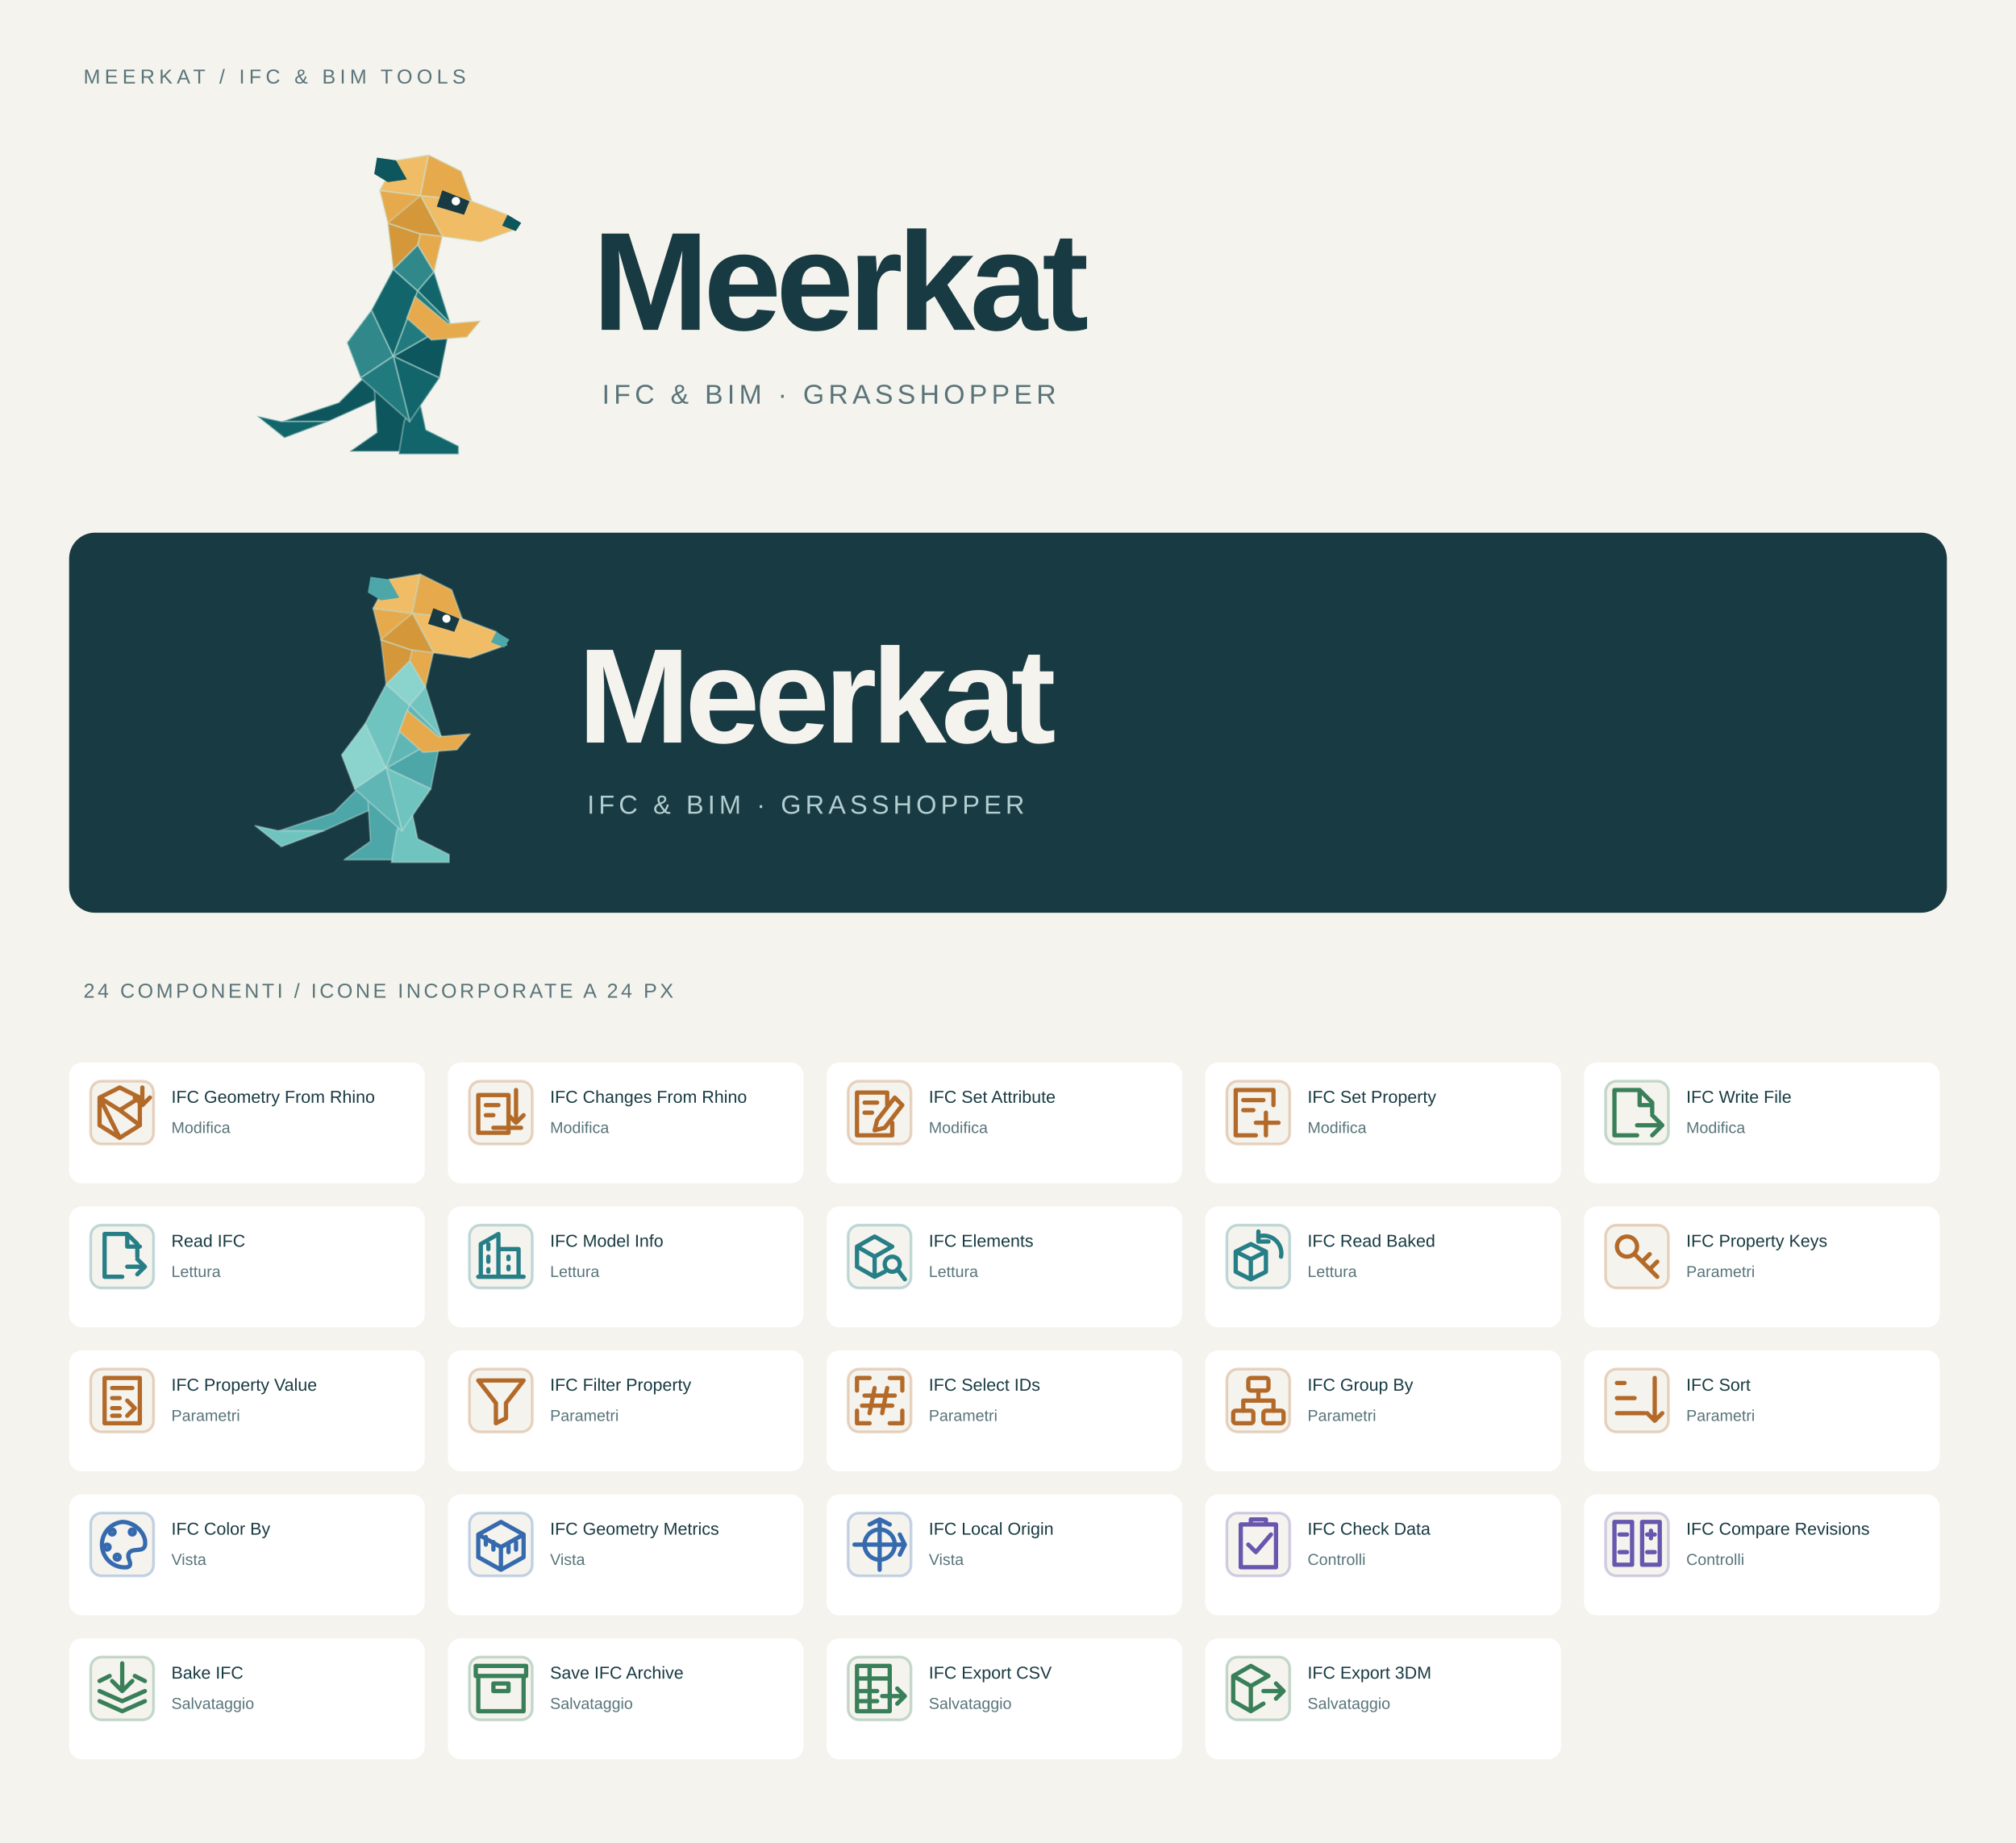
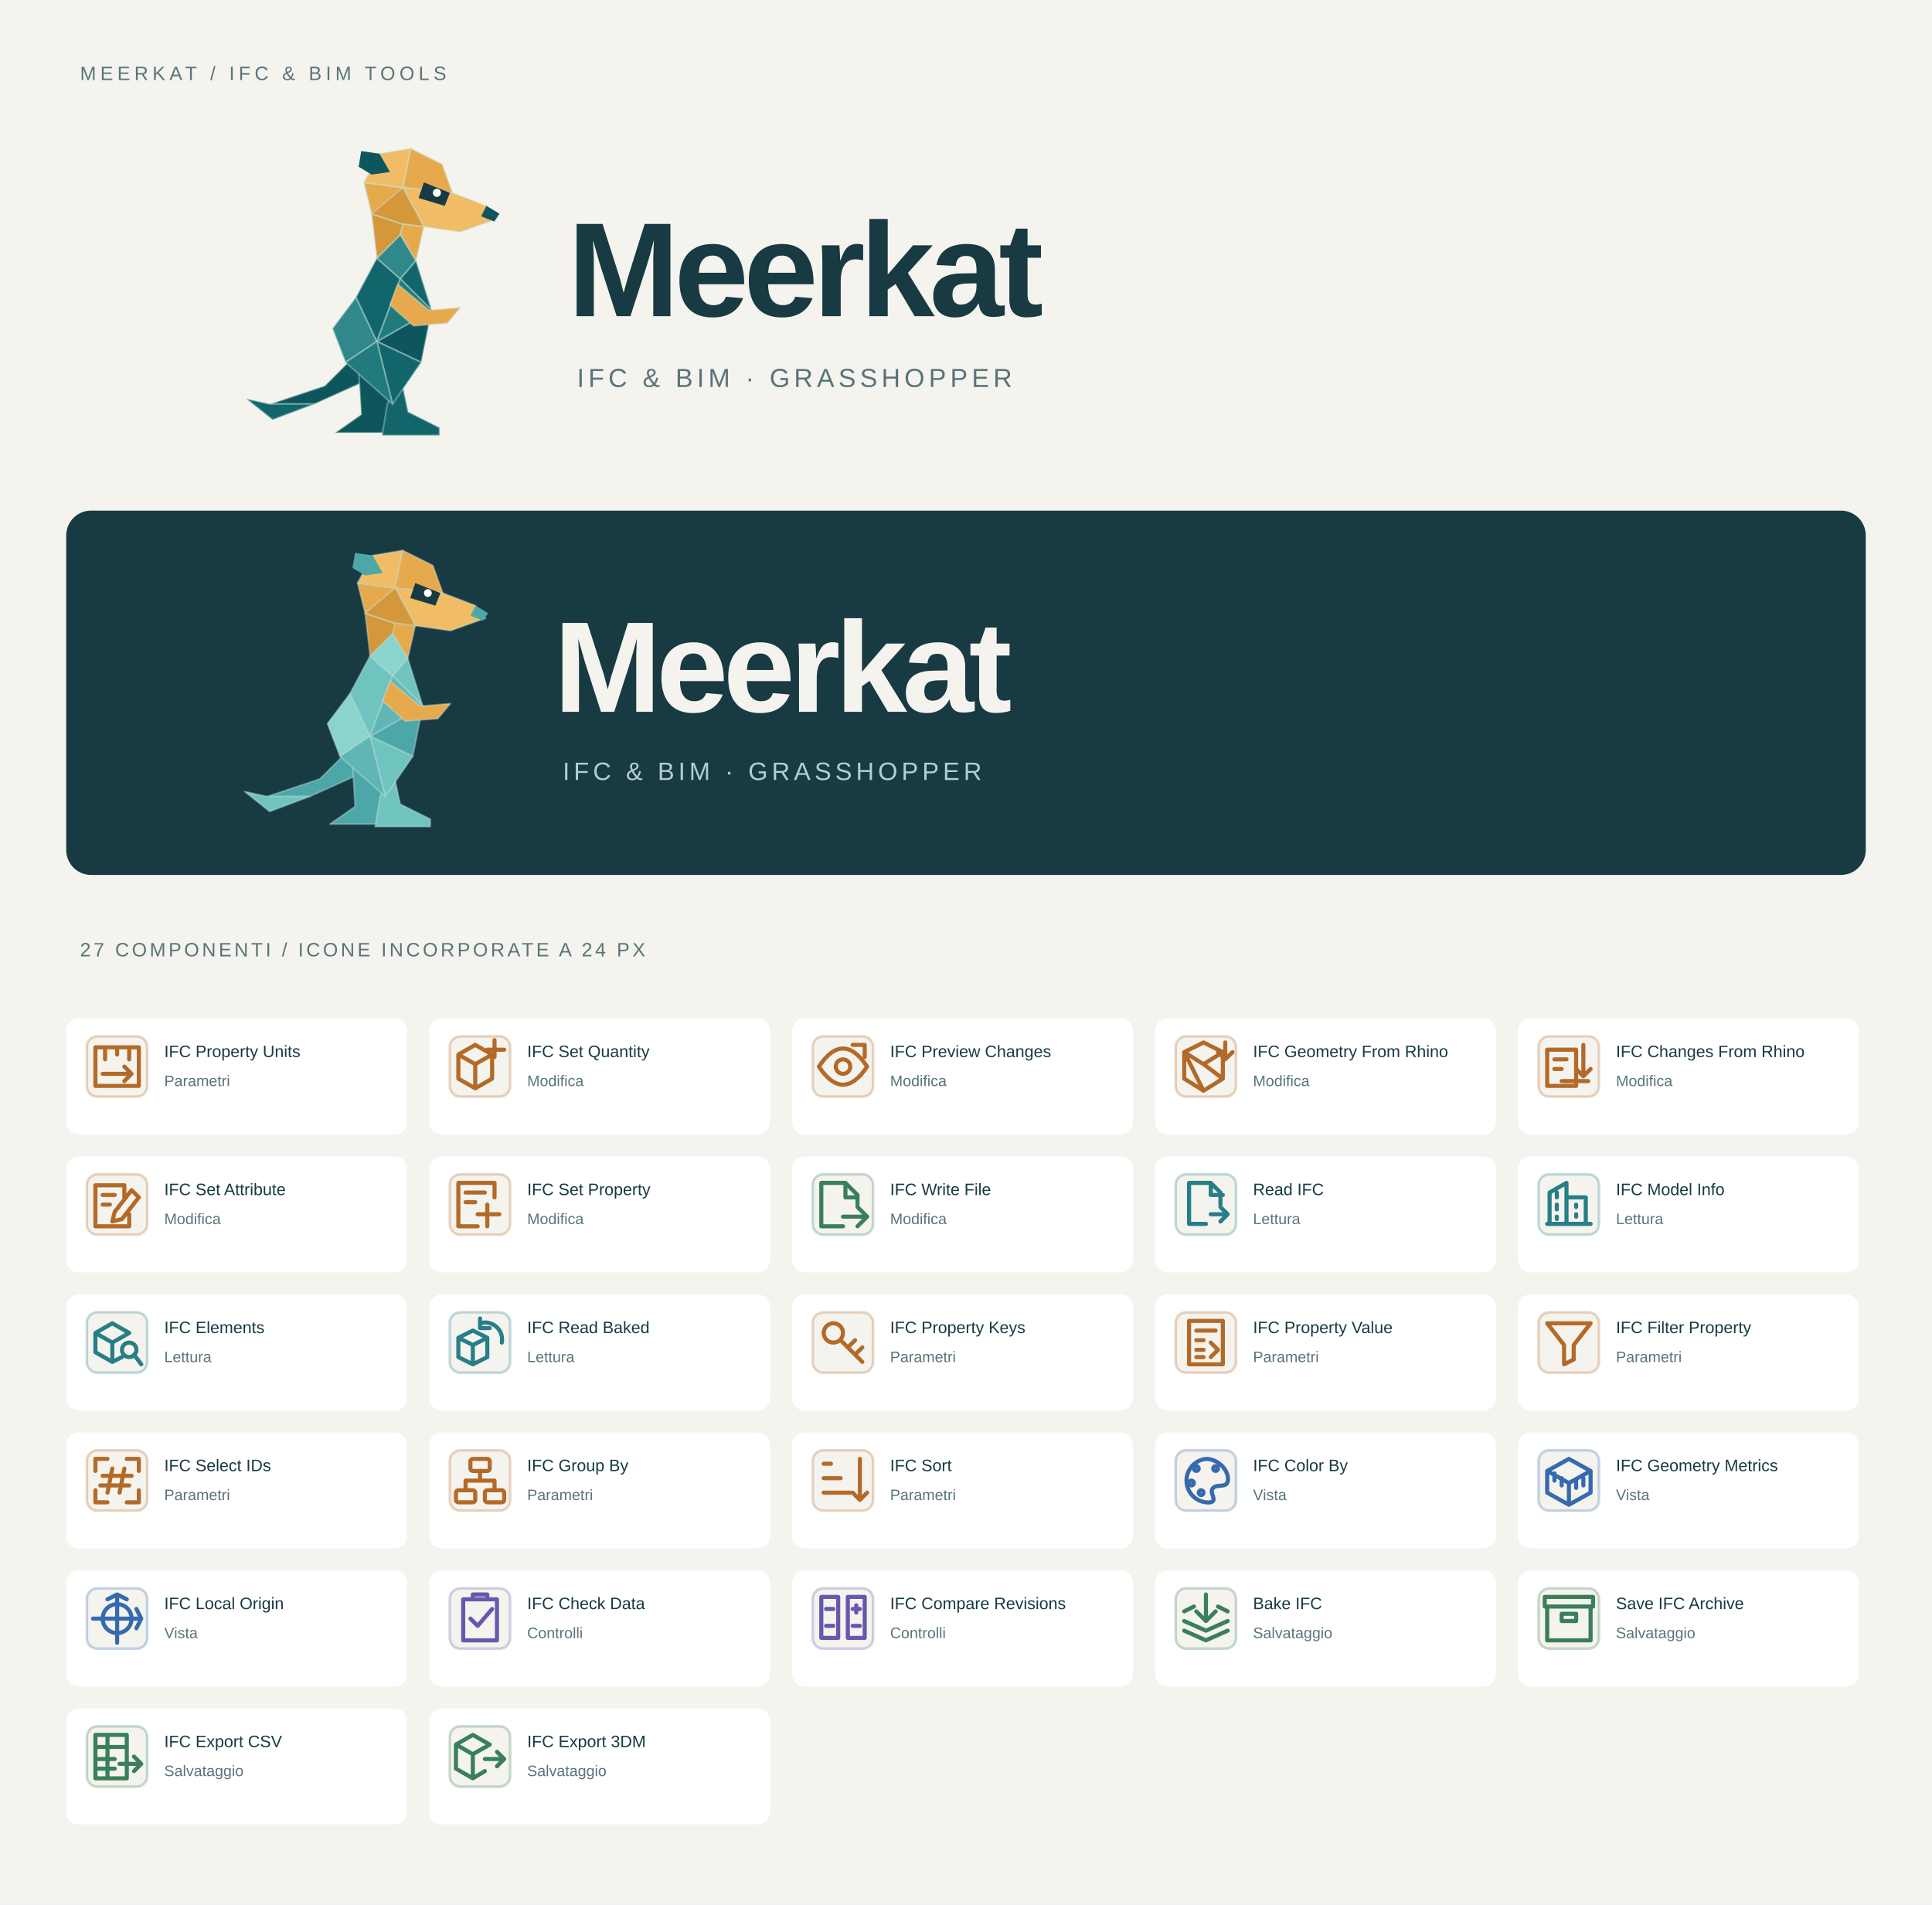
- <svg xmlns="http://www.w3.org/2000/svg" width="1400" height="1280" viewBox="0 0 1400 1280">
-   <rect width="1400" height="1280" fill="#F5F3ED" />
+ <svg xmlns="http://www.w3.org/2000/svg" width="1400" height="1380" viewBox="0 0 1400 1380">
+   <rect width="1400" height="1380" fill="#F5F3ED" />
  <text x="58" y="58" font-family="Arial" font-size="14" fill="#58747A" letter-spacing="3">MEERKAT / IFC &amp; BIM TOOLS</text>
  <g transform="translate(140 86) scale(1.35)">
    <g transform="translate(16 2) scale(1.4)">
      <g stroke="#C6E5DE" stroke-opacity=".38" stroke-width=".65" stroke-linejoin="round">
        <polygon points="52,88 39,101 18,108 35,108 55,99" fill="#0E565D" />
        <polygon points="18,108 9,106 19,114 35,108" fill="#12666B" />
        <polygon points="52,95 53,112 43,119 66,119 67,110 65,98" fill="#0E565D" />
        <polygon points="68,97 71,111 83,117 83,120 61,120 63,108" fill="#12666B" />
        <polygon points="47,92 42,79 51,67 59,84" fill="#31888A" />
        <polygon points="51,67 59,52 68,60 59,84" fill="#12666B" />
        <polygon points="59,52 68,43 74,53 68,60" fill="#31888A" />
        <polygon points="74,53 80,72 68,60" fill="#12666B" />
        <polygon points="80,72 76,92 59,84" fill="#0E565D" />
        <polygon points="80,72 68,60 59,84" fill="#217A7D" />
        <polygon points="76,92 65,108 59,84" fill="#12666B" />
        <polygon points="65,108 47,92 59,84" fill="#217A7D" />
        <polygon points="67,62 79,72 91,71 86,77 73,78 64,70" fill="#E6AA4D" />
        <polygon points="59,52 57,35 69,39 68,43" fill="#D49739" />
        <polygon points="57,35 54,23 69,25 69,39" fill="#E6AA4D" />
        <polygon points="54,23 60,12 72,10 69,25" fill="#F0BC66" />
        <polygon points="72,10 84,16 88,27 69,25" fill="#E6AA4D" />
        <polygon points="88,27 101,32 105,37 91,42 77,40 69,25" fill="#F0BC66" />
        <polygon points="69,25 77,40 69,39 57,35" fill="#D49739" />
        <polygon points="69,39 77,40 74,53 68,43" fill="#E6AA4D" />
      </g>
      <path d="M57 20L52 17L53 11L60 12L64 19Z" fill="#0E565D" />
      <path d="M77 23L87 27L85 32L75 29Z" fill="#183A42" />
      <circle cx="82" cy="27" r="1.55" fill="#FFFFFF" />
      <path d="M101 32L106 35L104 38L99 36Z" fill="#0E565D" />
    </g>
    <text x="201" y="106" font-family="Arial, sans-serif" font-size="72" font-weight="700" letter-spacing="-2.8" fill="#183A42">Meerkat</text>
    <text x="206" y="144" font-family="Arial, sans-serif" font-size="14" letter-spacing="2.2" fill="#58747A">IFC &amp; BIM · GRASSHOPPER</text>
  </g>
  <rect x="48" y="370" width="1304" height="264" rx="18" fill="#183A42" />
  <g transform="translate(140 378) scale(1.3)">
    <g transform="translate(16 2) scale(1.4)">
      <g stroke="#C6E5DE" stroke-opacity=".38" stroke-width=".65" stroke-linejoin="round">
        <polygon points="52,88 39,101 18,108 35,108 55,99" fill="#4DA7A9" />
        <polygon points="18,108 9,106 19,114 35,108" fill="#70C4C0" />
        <polygon points="52,95 53,112 43,119 66,119 67,110 65,98" fill="#4DA7A9" />
        <polygon points="68,97 71,111 83,117 83,120 61,120 63,108" fill="#70C4C0" />
        <polygon points="47,92 42,79 51,67 59,84" fill="#8BD3CD" />
        <polygon points="51,67 59,52 68,60 59,84" fill="#70C4C0" />
        <polygon points="59,52 68,43 74,53 68,60" fill="#8BD3CD" />
        <polygon points="74,53 80,72 68,60" fill="#70C4C0" />
        <polygon points="80,72 76,92 59,84" fill="#4DA7A9" />
        <polygon points="80,72 68,60 59,84" fill="#60B6B5" />
        <polygon points="76,92 65,108 59,84" fill="#70C4C0" />
        <polygon points="65,108 47,92 59,84" fill="#60B6B5" />
        <polygon points="67,62 79,72 91,71 86,77 73,78 64,70" fill="#E6AA4D" />
        <polygon points="59,52 57,35 69,39 68,43" fill="#D49739" />
        <polygon points="57,35 54,23 69,25 69,39" fill="#E6AA4D" />
        <polygon points="54,23 60,12 72,10 69,25" fill="#F0BC66" />
        <polygon points="72,10 84,16 88,27 69,25" fill="#E6AA4D" />
        <polygon points="88,27 101,32 105,37 91,42 77,40 69,25" fill="#F0BC66" />
        <polygon points="69,25 77,40 69,39 57,35" fill="#D49739" />
        <polygon points="69,39 77,40 74,53 68,43" fill="#E6AA4D" />
      </g>
      <path d="M57 20L52 17L53 11L60 12L64 19Z" fill="#4DA7A9" />
      <path d="M77 23L87 27L85 32L75 29Z" fill="#183A42" />
      <circle cx="82" cy="27" r="1.55" fill="#FFFFFF" />
      <path d="M101 32L106 35L104 38L99 36Z" fill="#4DA7A9" />
    </g>
    <text x="201" y="106" font-family="Arial, sans-serif" font-size="72" font-weight="700" letter-spacing="-2.8" fill="#F5F3ED">Meerkat</text>
    <text x="206" y="144" font-family="Arial, sans-serif" font-size="14" letter-spacing="2.2" fill="#B2CED0">IFC &amp; BIM · GRASSHOPPER</text>
  </g>
-   <text x="58" y="693" font-family="Arial" font-size="14" fill="#58747A" letter-spacing="2">24 COMPONENTI / ICONE INCORPORATE A 24 PX</text>
+   <text x="58" y="693" font-family="Arial" font-size="14" fill="#58747A" letter-spacing="2">27 COMPONENTI / ICONE INCORPORATE A 24 PX</text>
  <g transform="translate(48 738)">
    <rect width="247" height="84" rx="9" fill="white" />
    <g transform="translate(14 12) scale(1.9)">
      <rect x=".5" y=".5" width="23" height="23" rx="4" fill="#F5F3ED" stroke="#B36A29" stroke-opacity=".28" />
      <g transform="translate(1 1) scale(.92)" fill="none" stroke="#B36A29" stroke-width="1.7" stroke-linecap="round" stroke-linejoin="round">
+         <path d="M3 4h18v16H3zM7 4v5m5-5v3m5-3v5M6 15h12m-3-3 3 3-3 3" />
+       </g>
+     </g>
+     <text x="71" y="28" font-family="Arial" font-size="12" fill="#183A42">IFC Property Units</text>
+     <text x="71" y="49" font-family="Arial" font-size="11" fill="#58747A">Parametri</text>
+   </g>
+   <g transform="translate(311 738)">
+     <rect width="247" height="84" rx="9" fill="white" />
+     <g transform="translate(14 12) scale(1.9)">
+       <rect x=".5" y=".5" width="23" height="23" rx="4" fill="#F5F3ED" stroke="#B36A29" stroke-opacity=".28" />
+       <g transform="translate(1 1) scale(.92)" fill="none" stroke="#B36A29" stroke-width="1.7" stroke-linecap="round" stroke-linejoin="round">
+         <path d="M3 7l7-4 7 4-7 4zM3 7v10l7 4 7-4V7M10 11v10M18 1v7m-3-3h7" />
+       </g>
+     </g>
+     <text x="71" y="28" font-family="Arial" font-size="12" fill="#183A42">IFC Set Quantity</text>
+     <text x="71" y="49" font-family="Arial" font-size="11" fill="#58747A">Modifica</text>
+   </g>
+   <g transform="translate(574 738)">
+     <rect width="247" height="84" rx="9" fill="white" />
+     <g transform="translate(14 12) scale(1.9)">
+       <rect x=".5" y=".5" width="23" height="23" rx="4" fill="#F5F3ED" stroke="#B36A29" stroke-opacity=".28" />
+       <g transform="translate(1 1) scale(.92)" fill="none" stroke="#B36A29" stroke-width="1.7" stroke-linecap="round" stroke-linejoin="round">
+         <path d="M2 12q10-15 20 0-10 15-20 0z" />
+         <circle cx="12" cy="12" r="3" />
+         <path d="M16 3h5v5" />
+       </g>
+     </g>
+     <text x="71" y="28" font-family="Arial" font-size="12" fill="#183A42">IFC Preview Changes</text>
+     <text x="71" y="49" font-family="Arial" font-size="11" fill="#58747A">Modifica</text>
+   </g>
+   <g transform="translate(837 738)">
+     <rect width="247" height="84" rx="9" fill="white" />
+     <g transform="translate(14 12) scale(1.9)">
+       <rect x=".5" y=".5" width="23" height="23" rx="4" fill="#F5F3ED" stroke="#B36A29" stroke-opacity=".28" />
+       <g transform="translate(1 1) scale(.92)" fill="none" stroke="#B36A29" stroke-width="1.7" stroke-linecap="round" stroke-linejoin="round">
        <path d="M3 6l8-4 8 4-8 5zM3 6v11l8 5 8-5V6M3 6l8 16M11 11l8 6M20 2v7m-3-3 3 3 3-3" />
      </g>
    </g>
    <text x="71" y="28" font-family="Arial" font-size="12" fill="#183A42">IFC Geometry From Rhino</text>
    <text x="71" y="49" font-family="Arial" font-size="11" fill="#58747A">Modifica</text>
  </g>
-   <g transform="translate(311 738)">
+   <g transform="translate(1100 738)">
    <rect width="247" height="84" rx="9" fill="white" />
    <g transform="translate(14 12) scale(1.9)">
      <rect x=".5" y=".5" width="23" height="23" rx="4" fill="#F5F3ED" stroke="#B36A29" stroke-opacity=".28" />
      <g transform="translate(1 1) scale(.92)" fill="none" stroke="#B36A29" stroke-width="1.7" stroke-linecap="round" stroke-linejoin="round">
        <path d="M3 5h12v15H3zM6 9h5M6 13h3M18 3v13m-3-3 3 3 3-3M9 18h11" />
      </g>
    </g>
    <text x="71" y="28" font-family="Arial" font-size="12" fill="#183A42">IFC Changes From Rhino</text>
    <text x="71" y="49" font-family="Arial" font-size="11" fill="#58747A">Modifica</text>
  </g>
-   <g transform="translate(574 738)">
+   <g transform="translate(48 838)">
    <rect width="247" height="84" rx="9" fill="white" />
    <g transform="translate(14 12) scale(1.9)">
      <rect x=".5" y=".5" width="23" height="23" rx="4" fill="#F5F3ED" stroke="#B36A29" stroke-opacity=".28" />
      <g transform="translate(1 1) scale(.92)" fill="none" stroke="#B36A29" stroke-width="1.7" stroke-linecap="round" stroke-linejoin="round">
        <path d="M3 4h12v5M3 4v17h14v-5M6 8h5M6 12h3M11 15l7-9 3 3-7 9-4 1z" />
      </g>
    </g>
    <text x="71" y="28" font-family="Arial" font-size="12" fill="#183A42">IFC Set Attribute</text>
    <text x="71" y="49" font-family="Arial" font-size="11" fill="#58747A">Modifica</text>
  </g>
-   <g transform="translate(837 738)">
+   <g transform="translate(311 838)">
    <rect width="247" height="84" rx="9" fill="white" />
    <g transform="translate(14 12) scale(1.9)">
      <rect x=".5" y=".5" width="23" height="23" rx="4" fill="#F5F3ED" stroke="#B36A29" stroke-opacity=".28" />
      <g transform="translate(1 1) scale(.92)" fill="none" stroke="#B36A29" stroke-width="1.7" stroke-linecap="round" stroke-linejoin="round">
        <path d="M3 3h15v6M3 3v18h8M6 7h8M6 11h4M15 12v9M11 16h9" />
      </g>
    </g>
    <text x="71" y="28" font-family="Arial" font-size="12" fill="#183A42">IFC Set Property</text>
    <text x="71" y="49" font-family="Arial" font-size="11" fill="#58747A">Modifica</text>
  </g>
-   <g transform="translate(1100 738)">
+   <g transform="translate(574 838)">
    <rect width="247" height="84" rx="9" fill="white" />
    <g transform="translate(14 12) scale(1.9)">
      <rect x=".5" y=".5" width="23" height="23" rx="4" fill="#F5F3ED" stroke="#39805A" stroke-opacity=".28" />
      <g transform="translate(1 1) scale(.92)" fill="none" stroke="#39805A" stroke-width="1.7" stroke-linecap="round" stroke-linejoin="round">
        <path d="M3 3h10l5 5v4M3 3v18h9M13 3v6h5M12 17h10m-4-4 4 4-4 4" />
      </g>
    </g>
    <text x="71" y="28" font-family="Arial" font-size="12" fill="#183A42">IFC Write File</text>
    <text x="71" y="49" font-family="Arial" font-size="11" fill="#58747A">Modifica</text>
  </g>
-   <g transform="translate(48 838)">
+   <g transform="translate(837 838)">
    <rect width="247" height="84" rx="9" fill="white" />
    <g transform="translate(14 12) scale(1.9)">
      <rect x=".5" y=".5" width="23" height="23" rx="4" fill="#F5F3ED" stroke="#267E87" stroke-opacity=".28" />
      <g transform="translate(1 1) scale(.92)" fill="none" stroke="#267E87" stroke-width="1.7" stroke-linecap="round" stroke-linejoin="round">
        <path d="M5 3h9l4 4v5 M14 3v5h5 M5 3v17h7 M14 16h7m-3-3 3 3-3 3" />
      </g>
    </g>
    <text x="71" y="28" font-family="Arial" font-size="12" fill="#183A42">Read IFC</text>
    <text x="71" y="49" font-family="Arial" font-size="11" fill="#58747A">Lettura</text>
  </g>
-   <g transform="translate(311 838)">
+   <g transform="translate(1100 838)">
    <rect width="247" height="84" rx="9" fill="white" />
    <g transform="translate(14 12) scale(1.9)">
      <rect x=".5" y=".5" width="23" height="23" rx="4" fill="#F5F3ED" stroke="#267E87" stroke-opacity=".28" />
      <g transform="translate(1 1) scale(.92)" fill="none" stroke="#267E87" stroke-width="1.7" stroke-linecap="round" stroke-linejoin="round">
        <path d="M4 20V7l7-4v17M11 9h8v11M3 20h18M7 7v2m0 3v2m0 3v1M15 12v1m0 3v1" />
      </g>
    </g>
    <text x="71" y="28" font-family="Arial" font-size="12" fill="#183A42">IFC Model Info</text>
    <text x="71" y="49" font-family="Arial" font-size="11" fill="#58747A">Lettura</text>
  </g>
-   <g transform="translate(574 838)">
+   <g transform="translate(48 938)">
    <rect width="247" height="84" rx="9" fill="white" />
    <g transform="translate(14 12) scale(1.9)">
      <rect x=".5" y=".5" width="23" height="23" rx="4" fill="#F5F3ED" stroke="#267E87" stroke-opacity=".28" />
      <g transform="translate(1 1) scale(.92)" fill="none" stroke="#267E87" stroke-width="1.7" stroke-linecap="round" stroke-linejoin="round">
        <path d="M3 8l7-4 7 4-7 4zM3 8v8l7 4 4-2M10 12v8" />
        <circle cx="17" cy="15" r="3" />
        <path d="M19 17l3 4" />
      </g>
    </g>
    <text x="71" y="28" font-family="Arial" font-size="12" fill="#183A42">IFC Elements</text>
    <text x="71" y="49" font-family="Arial" font-size="11" fill="#58747A">Lettura</text>
  </g>
-   <g transform="translate(837 838)">
+   <g transform="translate(311 938)">
    <rect width="247" height="84" rx="9" fill="white" />
    <g transform="translate(14 12) scale(1.9)">
      <rect x=".5" y=".5" width="23" height="23" rx="4" fill="#F5F3ED" stroke="#267E87" stroke-opacity=".28" />
      <g transform="translate(1 1) scale(.92)" fill="none" stroke="#267E87" stroke-width="1.7" stroke-linecap="round" stroke-linejoin="round">
        <path d="M3 10l6-3 6 3v8l-6 3-6-3zM3 10l6 3 6-3M9 13v8M21 12a7 7 0 0 0-9-8M12 2v4h4" />
      </g>
    </g>
    <text x="71" y="28" font-family="Arial" font-size="12" fill="#183A42">IFC Read Baked</text>
    <text x="71" y="49" font-family="Arial" font-size="11" fill="#58747A">Lettura</text>
  </g>
-   <g transform="translate(1100 838)">
+   <g transform="translate(574 938)">
    <rect width="247" height="84" rx="9" fill="white" />
    <g transform="translate(14 12) scale(1.9)">
      <rect x=".5" y=".5" width="23" height="23" rx="4" fill="#F5F3ED" stroke="#B36A29" stroke-opacity=".28" />
      <g transform="translate(1 1) scale(.92)" fill="none" stroke="#B36A29" stroke-width="1.7" stroke-linecap="round" stroke-linejoin="round">
        <circle cx="8" cy="8" r="4" />
        <path d="M11 11l9 9m-6-6 3-3m0 6 3-3" />
      </g>
    </g>
    <text x="71" y="28" font-family="Arial" font-size="12" fill="#183A42">IFC Property Keys</text>
    <text x="71" y="49" font-family="Arial" font-size="11" fill="#58747A">Parametri</text>
  </g>
-   <g transform="translate(48 938)">
+   <g transform="translate(837 938)">
    <rect width="247" height="84" rx="9" fill="white" />
    <g transform="translate(14 12) scale(1.9)">
      <rect x=".5" y=".5" width="23" height="23" rx="4" fill="#F5F3ED" stroke="#B36A29" stroke-opacity=".28" />
      <g transform="translate(1 1) scale(.92)" fill="none" stroke="#B36A29" stroke-width="1.7" stroke-linecap="round" stroke-linejoin="round">
        <path d="M5 3h14v18H5zM8 7h8M8 11h3M8 15h3M8 18h3M14 12l3 3-3 3" />
      </g>
    </g>
    <text x="71" y="28" font-family="Arial" font-size="12" fill="#183A42">IFC Property Value</text>
    <text x="71" y="49" font-family="Arial" font-size="11" fill="#58747A">Parametri</text>
  </g>
-   <g transform="translate(311 938)">
+   <g transform="translate(1100 938)">
    <rect width="247" height="84" rx="9" fill="white" />
    <g transform="translate(14 12) scale(1.9)">
      <rect x=".5" y=".5" width="23" height="23" rx="4" fill="#F5F3ED" stroke="#B36A29" stroke-opacity=".28" />
      <g transform="translate(1 1) scale(.92)" fill="none" stroke="#B36A29" stroke-width="1.7" stroke-linecap="round" stroke-linejoin="round">
        <path d="M3 4h18l-7 9v6l-4 2v-8z" />
      </g>
    </g>
    <text x="71" y="28" font-family="Arial" font-size="12" fill="#183A42">IFC Filter Property</text>
    <text x="71" y="49" font-family="Arial" font-size="11" fill="#58747A">Parametri</text>
  </g>
-   <g transform="translate(574 938)">
+   <g transform="translate(48 1038)">
    <rect width="247" height="84" rx="9" fill="white" />
    <g transform="translate(14 12) scale(1.9)">
      <rect x=".5" y=".5" width="23" height="23" rx="4" fill="#F5F3ED" stroke="#B36A29" stroke-opacity=".28" />
      <g transform="translate(1 1) scale(.92)" fill="none" stroke="#B36A29" stroke-width="1.7" stroke-linecap="round" stroke-linejoin="round">
        <path d="M3 8V3h5m8 0h5v5M3 16v5h5m8 0h5v-5M10 7l-2 10m7-10-2 10M6 10h12M5 14h12" />
      </g>
    </g>
    <text x="71" y="28" font-family="Arial" font-size="12" fill="#183A42">IFC Select IDs</text>
    <text x="71" y="49" font-family="Arial" font-size="11" fill="#58747A">Parametri</text>
  </g>
-   <g transform="translate(837 938)">
+   <g transform="translate(311 1038)">
    <rect width="247" height="84" rx="9" fill="white" />
    <g transform="translate(14 12) scale(1.9)">
      <rect x=".5" y=".5" width="23" height="23" rx="4" fill="#F5F3ED" stroke="#B36A29" stroke-opacity=".28" />
      <g transform="translate(1 1) scale(.92)" fill="none" stroke="#B36A29" stroke-width="1.7" stroke-linecap="round" stroke-linejoin="round">
        <rect x="8" y="3" width="8" height="5" rx="1" />
        <rect x="2" y="16" width="8" height="5" rx="1" />
        <rect x="14" y="16" width="8" height="5" rx="1" />
        <path d="M12 8v4M6 16v-4h12v4" />
      </g>
    </g>
    <text x="71" y="28" font-family="Arial" font-size="12" fill="#183A42">IFC Group By</text>
    <text x="71" y="49" font-family="Arial" font-size="11" fill="#58747A">Parametri</text>
  </g>
-   <g transform="translate(1100 938)">
+   <g transform="translate(574 1038)">
    <rect width="247" height="84" rx="9" fill="white" />
    <g transform="translate(14 12) scale(1.9)">
      <rect x=".5" y=".5" width="23" height="23" rx="4" fill="#F5F3ED" stroke="#B36A29" stroke-opacity=".28" />
      <g transform="translate(1 1) scale(.92)" fill="none" stroke="#B36A29" stroke-width="1.7" stroke-linecap="round" stroke-linejoin="round">
        <path d="M4 5h3M4 11h7M4 17h11M19 3v17m-3-3 3 3 3-3" />
      </g>
    </g>
    <text x="71" y="28" font-family="Arial" font-size="12" fill="#183A42">IFC Sort</text>
    <text x="71" y="49" font-family="Arial" font-size="11" fill="#58747A">Parametri</text>
  </g>
-   <g transform="translate(48 1038)">
+   <g transform="translate(837 1038)">
    <rect width="247" height="84" rx="9" fill="white" />
    <g transform="translate(14 12) scale(1.9)">
      <rect x=".5" y=".5" width="23" height="23" rx="4" fill="#F5F3ED" stroke="#356AAF" stroke-opacity=".28" />
      <g transform="translate(1 1) scale(.92)" fill="none" stroke="#356AAF" stroke-width="1.7" stroke-linecap="round" stroke-linejoin="round">
        <path d="M12 3a9 9 0 1 0 2 18c3-1-1-4 1-6s7 1 6-5c-1-4-5-7-9-7z" />
        <circle cx="8" cy="7" r="1" />
        <circle cx="16" cy="7" r="1" />
        <circle cx="6" cy="13" r="1" />
        <circle cx="10" cy="17" r="1" />
      </g>
    </g>
    <text x="71" y="28" font-family="Arial" font-size="12" fill="#183A42">IFC Color By</text>
    <text x="71" y="49" font-family="Arial" font-size="11" fill="#58747A">Vista</text>
  </g>
-   <g transform="translate(311 1038)">
+   <g transform="translate(1100 1038)">
    <rect width="247" height="84" rx="9" fill="white" />
    <g transform="translate(14 12) scale(1.9)">
      <rect x=".5" y=".5" width="23" height="23" rx="4" fill="#F5F3ED" stroke="#356AAF" stroke-opacity=".28" />
      <g transform="translate(1 1) scale(.92)" fill="none" stroke="#356AAF" stroke-width="1.7" stroke-linecap="round" stroke-linejoin="round">
        <path d="M3 8l9-5 9 5v9l-9 5-9-5zM3 8l9 5 9-5M12 13v9M6 9v3m3-1v3m6-2v3m3-4v3" />
      </g>
    </g>
    <text x="71" y="28" font-family="Arial" font-size="12" fill="#183A42">IFC Geometry Metrics</text>
    <text x="71" y="49" font-family="Arial" font-size="11" fill="#58747A">Vista</text>
  </g>
-   <g transform="translate(574 1038)">
+   <g transform="translate(48 1138)">
    <rect width="247" height="84" rx="9" fill="white" />
    <g transform="translate(14 12) scale(1.9)">
      <rect x=".5" y=".5" width="23" height="23" rx="4" fill="#F5F3ED" stroke="#356AAF" stroke-opacity=".28" />
      <g transform="translate(1 1) scale(.92)" fill="none" stroke="#356AAF" stroke-width="1.7" stroke-linecap="round" stroke-linejoin="round">
        <circle cx="12" cy="12" r="6" />
        <path d="M12 2v20M2 12h20M16 4l-4-2-4 2M20 8l2 4-2 4" />
      </g>
    </g>
    <text x="71" y="28" font-family="Arial" font-size="12" fill="#183A42">IFC Local Origin</text>
    <text x="71" y="49" font-family="Arial" font-size="11" fill="#58747A">Vista</text>
  </g>
-   <g transform="translate(837 1038)">
+   <g transform="translate(311 1138)">
    <rect width="247" height="84" rx="9" fill="white" />
    <g transform="translate(14 12) scale(1.9)">
      <rect x=".5" y=".5" width="23" height="23" rx="4" fill="#F5F3ED" stroke="#6757AE" stroke-opacity=".28" />
      <g transform="translate(1 1) scale(.92)" fill="none" stroke="#6757AE" stroke-width="1.7" stroke-linecap="round" stroke-linejoin="round">
        <path d="M5 4h14v17H5zM9 4V2h6v2M8 12l3 3 6-7" />
      </g>
    </g>
    <text x="71" y="28" font-family="Arial" font-size="12" fill="#183A42">IFC Check Data</text>
    <text x="71" y="49" font-family="Arial" font-size="11" fill="#58747A">Controlli</text>
  </g>
-   <g transform="translate(1100 1038)">
+   <g transform="translate(574 1138)">
    <rect width="247" height="84" rx="9" fill="white" />
    <g transform="translate(14 12) scale(1.9)">
      <rect x=".5" y=".5" width="23" height="23" rx="4" fill="#F5F3ED" stroke="#6757AE" stroke-opacity=".28" />
      <g transform="translate(1 1) scale(.92)" fill="none" stroke="#6757AE" stroke-width="1.7" stroke-linecap="round" stroke-linejoin="round">
        <path d="M3 3h7v17H3zM14 3h7v17h-7zM5 8h3m8 0h3m-1.5-1.5v3M5 15h3M16 15h3" />
      </g>
    </g>
    <text x="71" y="28" font-family="Arial" font-size="12" fill="#183A42">IFC Compare Revisions</text>
    <text x="71" y="49" font-family="Arial" font-size="11" fill="#58747A">Controlli</text>
  </g>
-   <g transform="translate(48 1138)">
+   <g transform="translate(837 1138)">
    <rect width="247" height="84" rx="9" fill="white" />
    <g transform="translate(14 12) scale(1.9)">
      <rect x=".5" y=".5" width="23" height="23" rx="4" fill="#F5F3ED" stroke="#39805A" stroke-opacity=".28" />
      <g transform="translate(1 1) scale(.92)" fill="none" stroke="#39805A" stroke-width="1.7" stroke-linecap="round" stroke-linejoin="round">
        <path d="M3 13l9 4 9-4M3 17l9 4 9-4M12 2v11m-4-4 4 4 4-4M3 9l4-2m10 0 4 2" />
      </g>
    </g>
    <text x="71" y="28" font-family="Arial" font-size="12" fill="#183A42">Bake IFC</text>
    <text x="71" y="49" font-family="Arial" font-size="11" fill="#58747A">Salvataggio</text>
  </g>
-   <g transform="translate(311 1138)">
+   <g transform="translate(1100 1138)">
    <rect width="247" height="84" rx="9" fill="white" />
    <g transform="translate(14 12) scale(1.9)">
      <rect x=".5" y=".5" width="23" height="23" rx="4" fill="#F5F3ED" stroke="#39805A" stroke-opacity=".28" />
      <g transform="translate(1 1) scale(.92)" fill="none" stroke="#39805A" stroke-width="1.7" stroke-linecap="round" stroke-linejoin="round">
        <path d="M3 7h18v14H3zM2 3h20v4H2zM9 10h6v3H9z" />
      </g>
    </g>
    <text x="71" y="28" font-family="Arial" font-size="12" fill="#183A42">Save IFC Archive</text>
    <text x="71" y="49" font-family="Arial" font-size="11" fill="#58747A">Salvataggio</text>
  </g>
-   <g transform="translate(574 1138)">
+   <g transform="translate(48 1238)">
    <rect width="247" height="84" rx="9" fill="white" />
    <g transform="translate(14 12) scale(1.9)">
      <rect x=".5" y=".5" width="23" height="23" rx="4" fill="#F5F3ED" stroke="#39805A" stroke-opacity=".28" />
      <g transform="translate(1 1) scale(.92)" fill="none" stroke="#39805A" stroke-width="1.7" stroke-linecap="round" stroke-linejoin="round">
        <path d="M3 3h13v18H3zM3 8h13M3 13h8M3 17h8M8 3v18M13 15h9m-3-3 3 3-3 3" />
      </g>
    </g>
    <text x="71" y="28" font-family="Arial" font-size="12" fill="#183A42">IFC Export CSV</text>
    <text x="71" y="49" font-family="Arial" font-size="11" fill="#58747A">Salvataggio</text>
  </g>
-   <g transform="translate(837 1138)">
+   <g transform="translate(311 1238)">
    <rect width="247" height="84" rx="9" fill="white" />
    <g transform="translate(14 12) scale(1.9)">
      <rect x=".5" y=".5" width="23" height="23" rx="4" fill="#F5F3ED" stroke="#39805A" stroke-opacity=".28" />
      <g transform="translate(1 1) scale(.92)" fill="none" stroke="#39805A" stroke-width="1.7" stroke-linecap="round" stroke-linejoin="round">
        <path d="M2 7l7-4 7 4-7 4zM2 7v10l7 4 5-3M9 11v10M14 13h8m-3-3 3 3-3 3" />
      </g>
    </g>
    <text x="71" y="28" font-family="Arial" font-size="12" fill="#183A42">IFC Export 3DM</text>
    <text x="71" y="49" font-family="Arial" font-size="11" fill="#58747A">Salvataggio</text>
  </g>
</svg>
